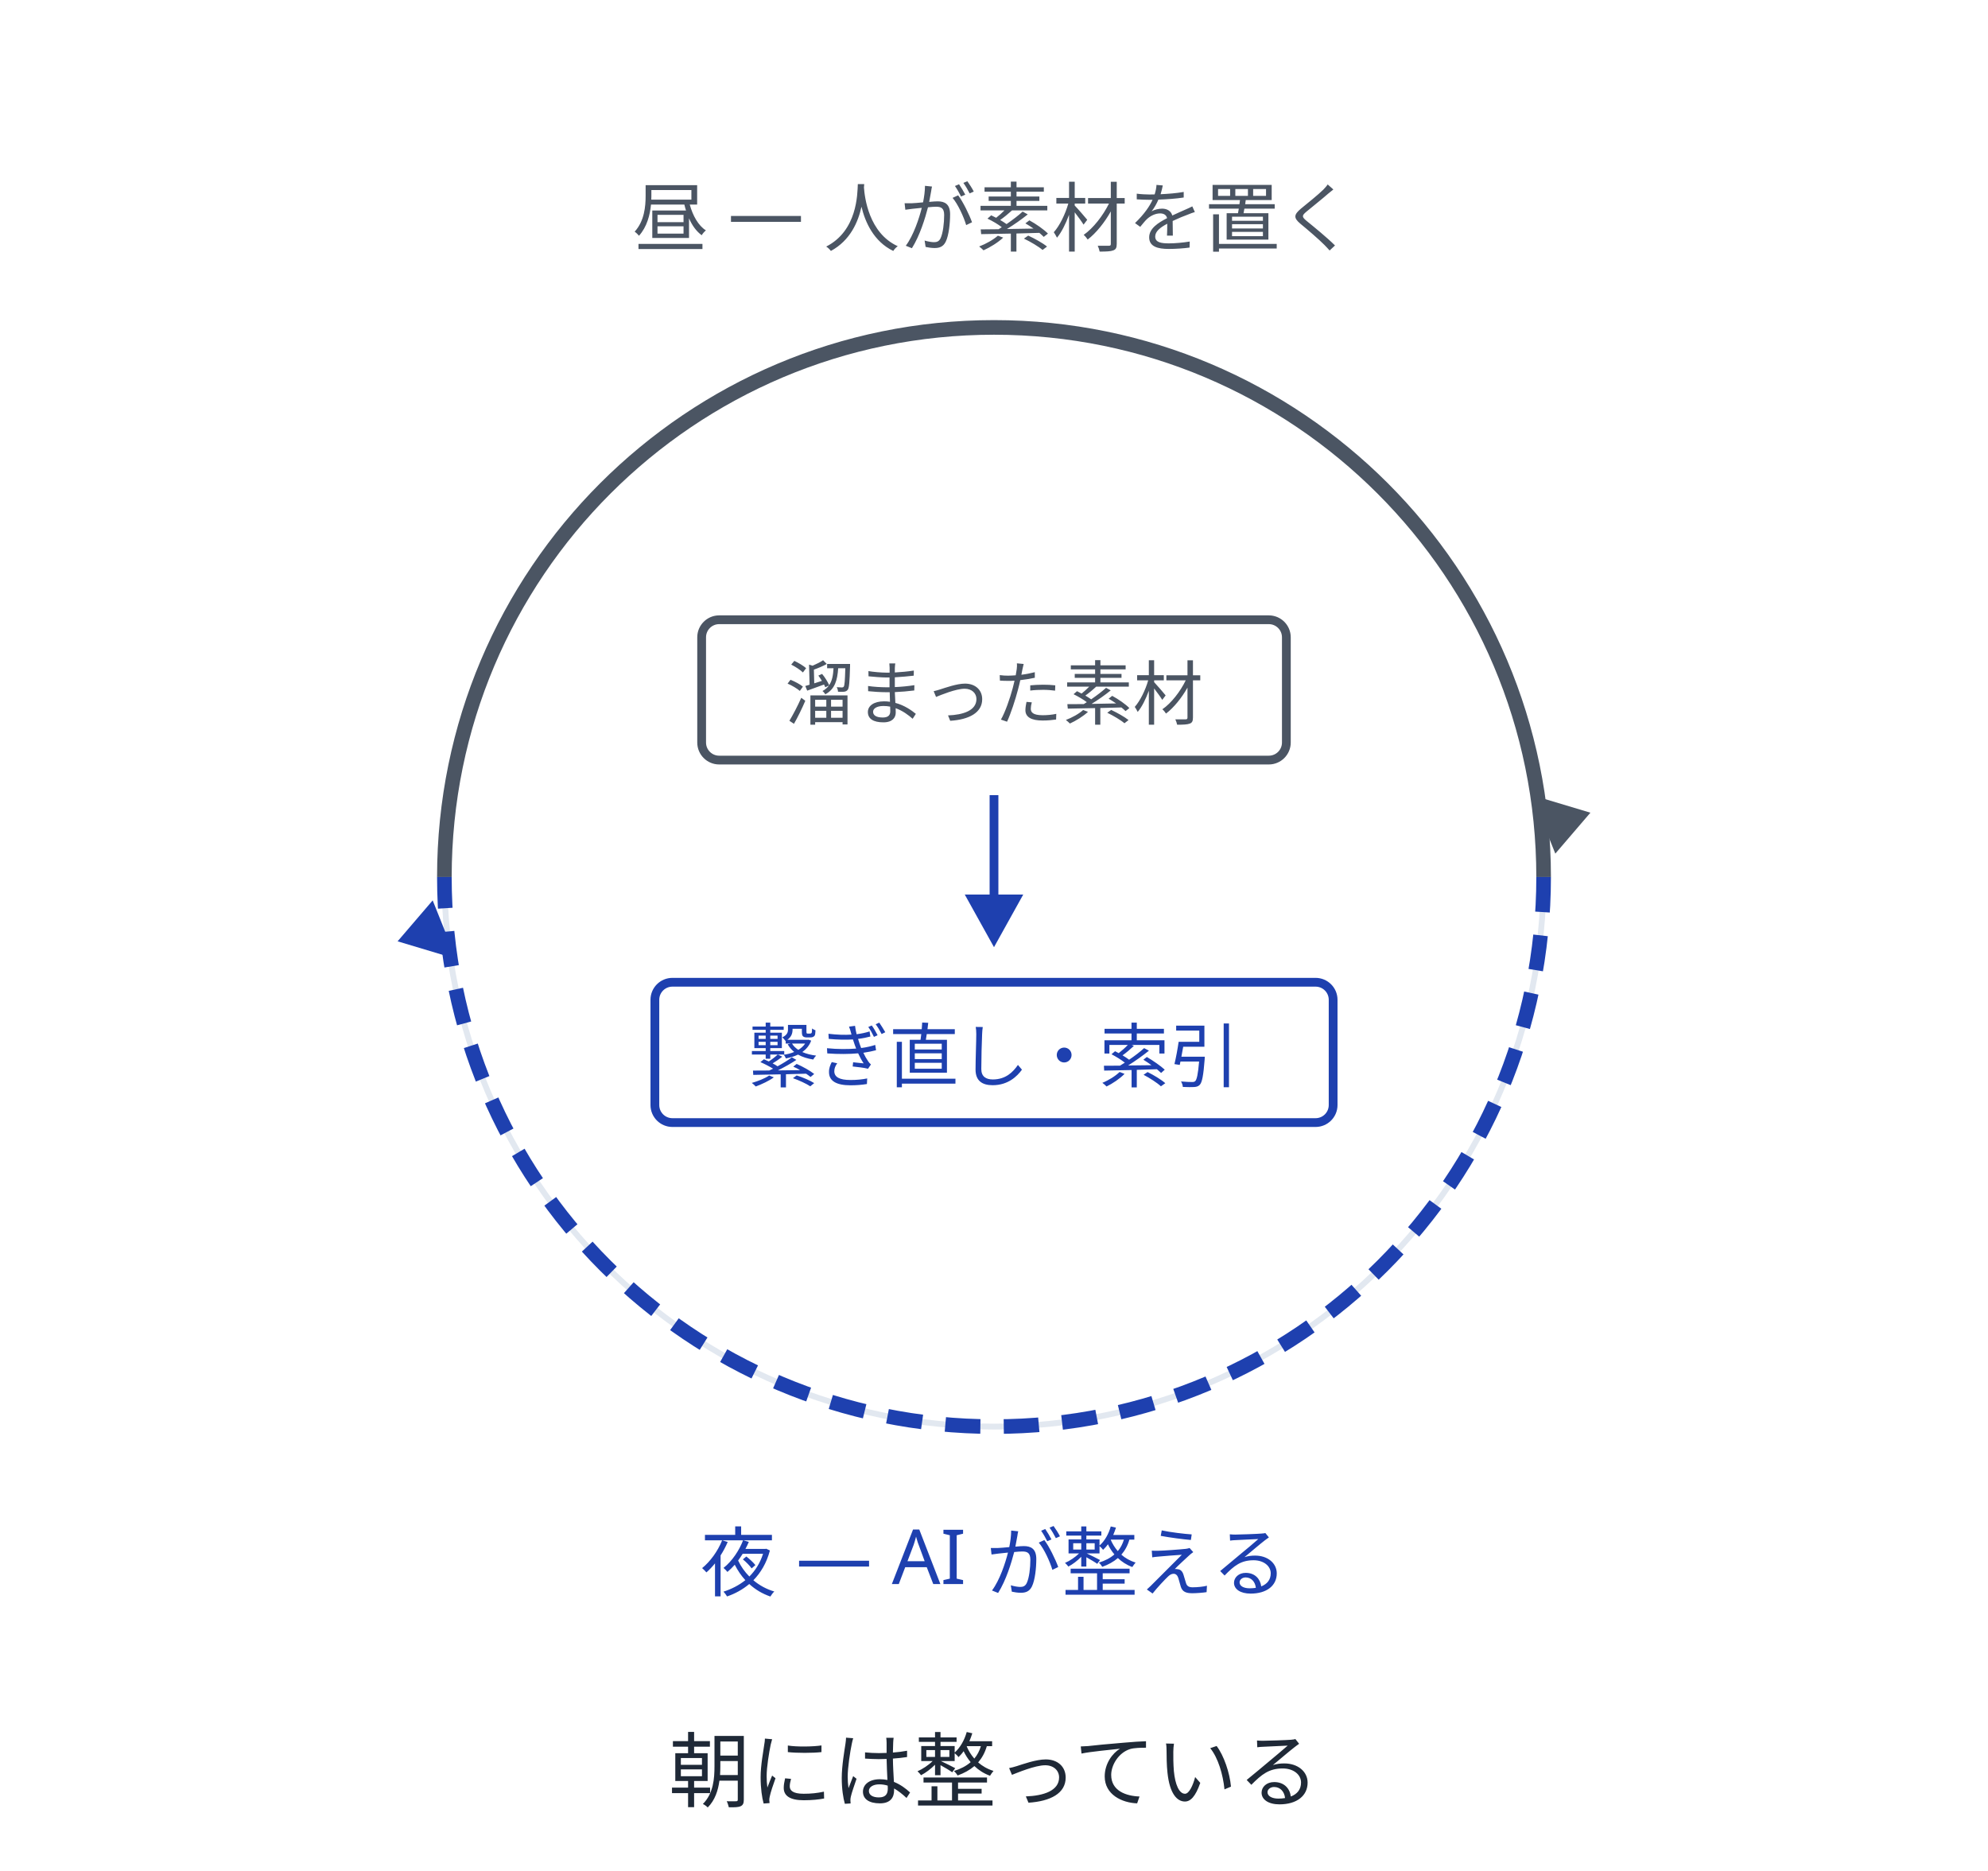
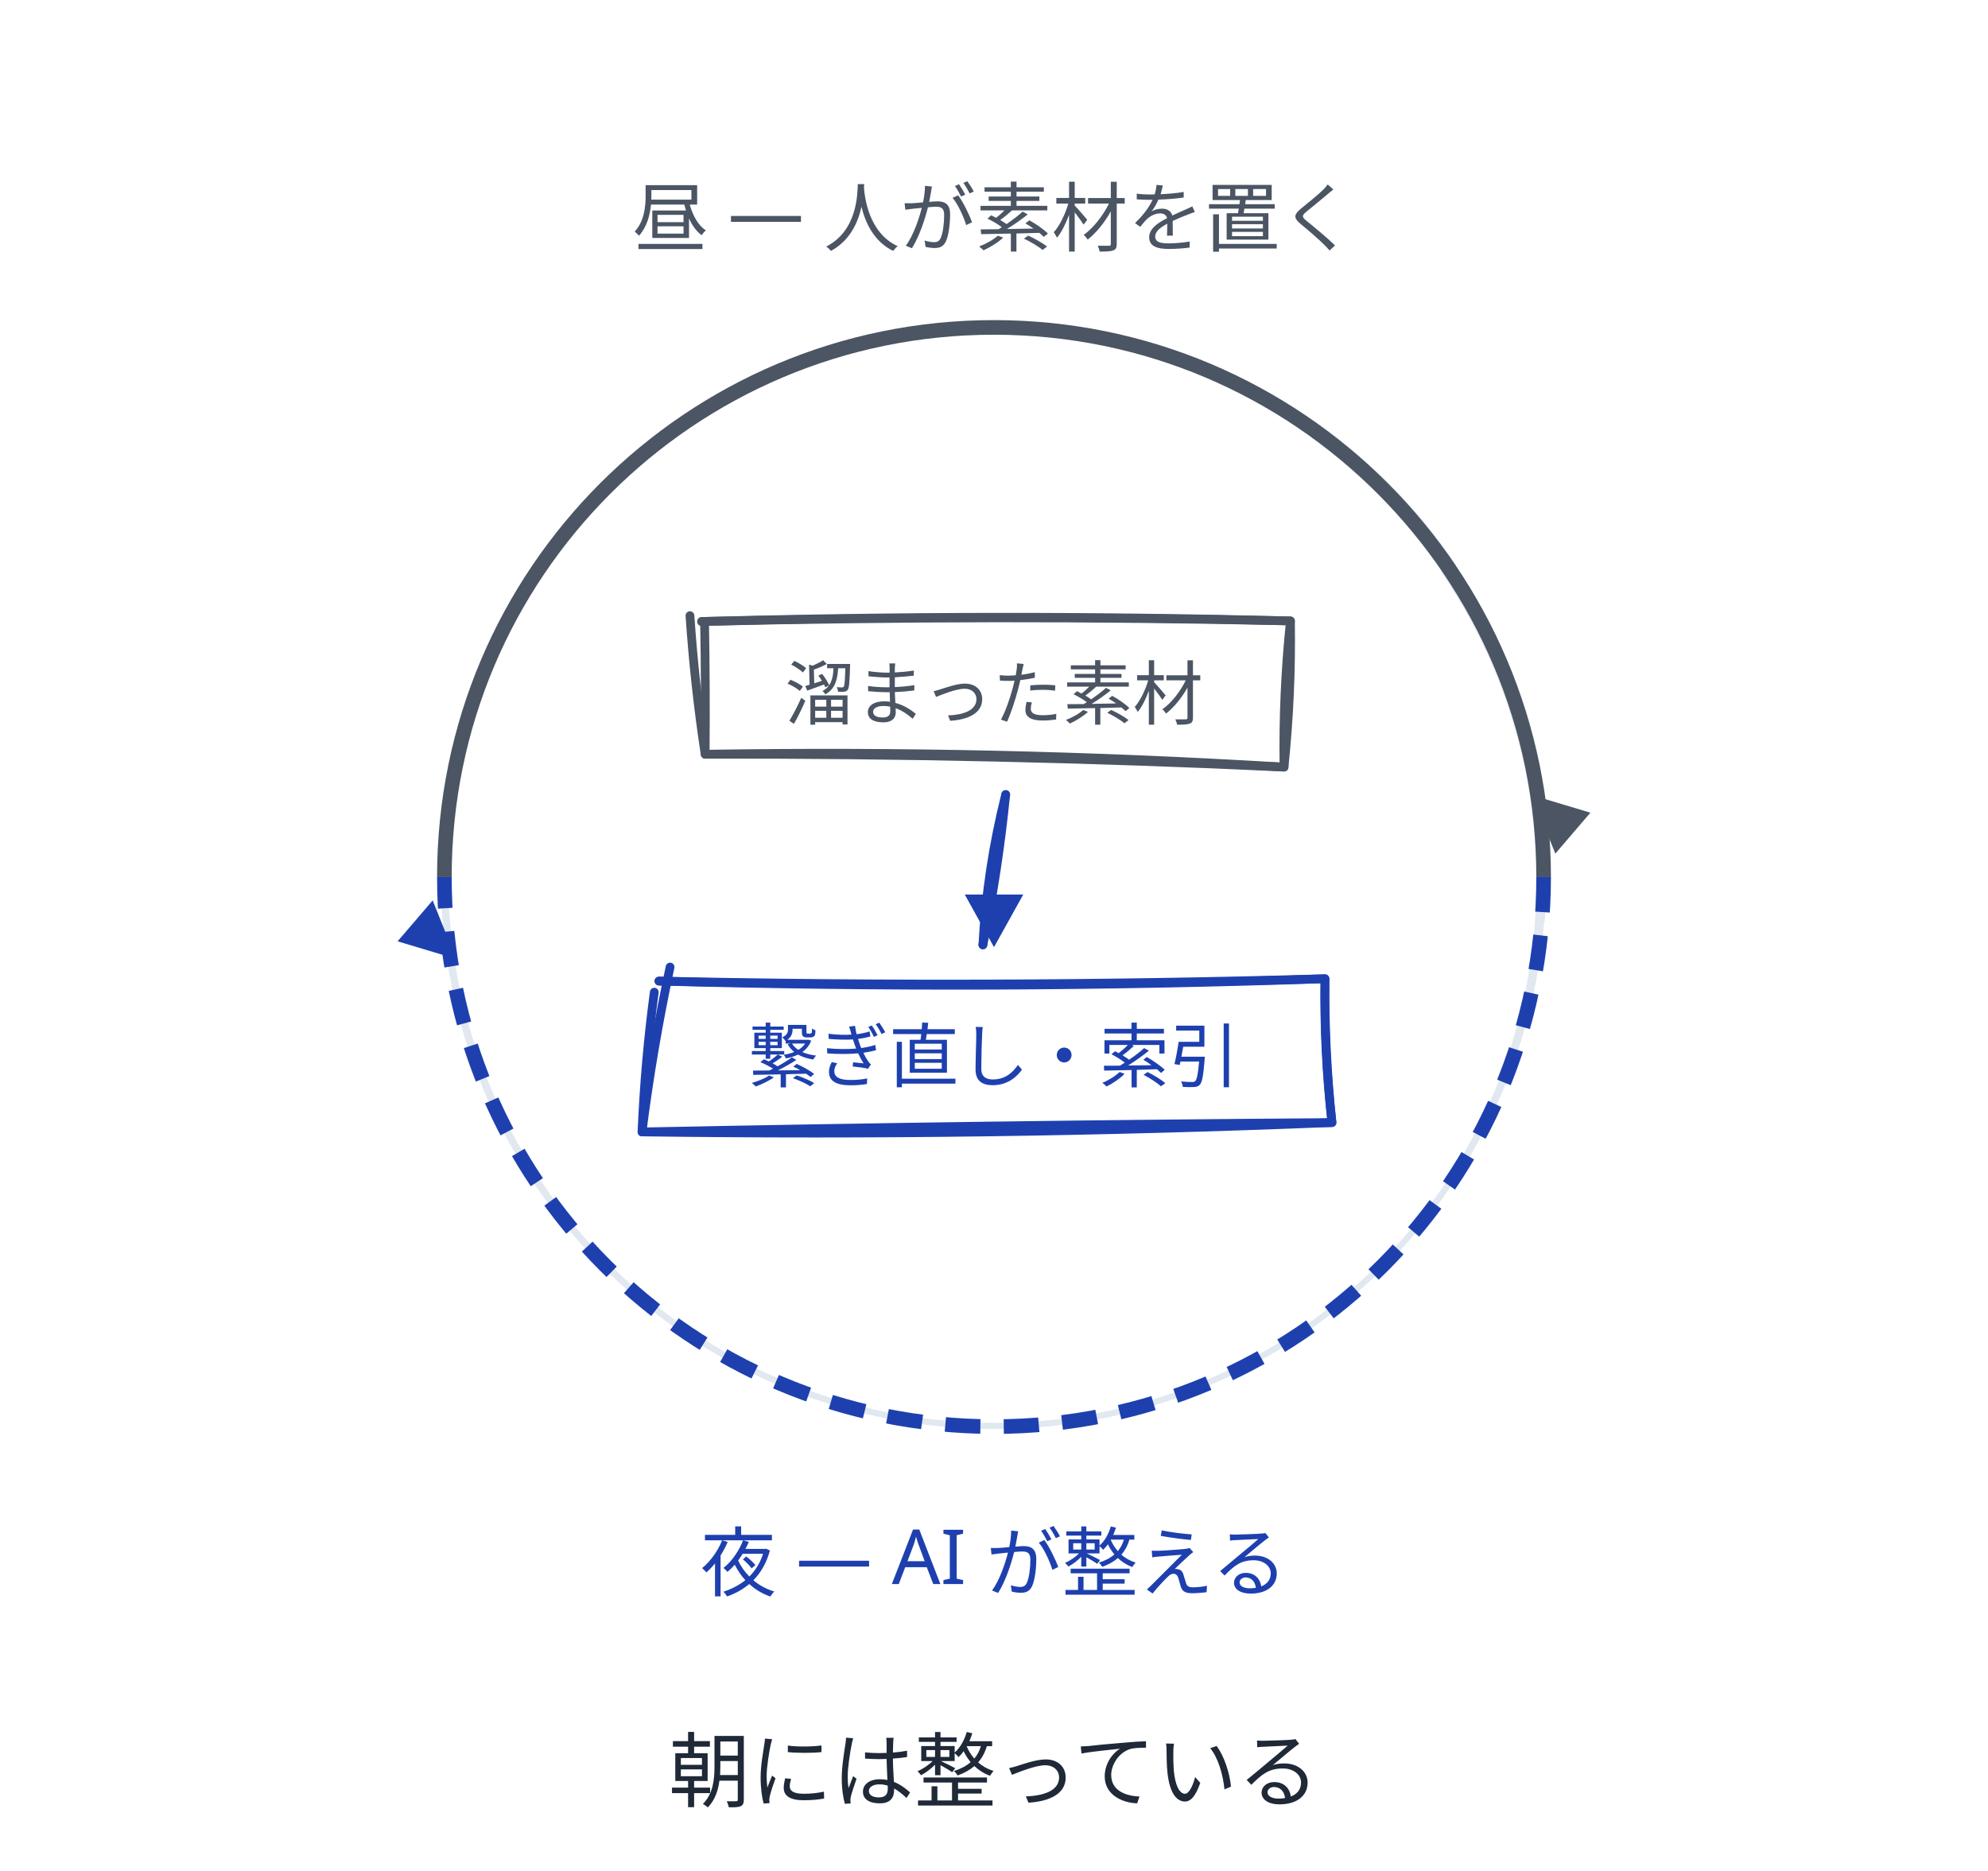
<svg xmlns="http://www.w3.org/2000/svg" width="340" height="320" viewBox="0 0 340 320" preserveAspectRatio="xMidYMid meet">
-   <circle cx="170" cy="150" r="94" fill="none" stroke="#E2E8F0" stroke-width="1" />
+   <path d="M263.6 157.4 C259.5 209 214.3 247.7 162.6 243.6 C110.9 239.5 72.1 194.4 76.2 142.6 C80.2 90.8 125.9 52.9 177.3 57 C228.7 61 267.8 105.6 263.7 157.4" fill="none" stroke="#E2E8F0" stroke-width="1" stroke-linejoin="round" stroke-linecap="round" />
+   <path d="M247 97.7 C275.8 140.2 265.6 198.5 222.7 227.7 C179.9 256.8 121.5 245.6 92.4 202.7 C63.3 159.8 74.3 101.4 117.2 72.3 C160.1 43.1 219 53.4 248.5 96.7" fill="none" stroke="#E2E8F0" stroke-width="1" stroke-linejoin="round" stroke-linecap="round" />
  <path d="M76 150 A94 94 0 0 1 264 150" fill="none" stroke="#4B5563" stroke-width="2.5" />
  <path d="M264 150 A94 94 0 0 1 76 150" fill="none" stroke="#1E40AF" stroke-width="2.5" stroke-dasharray="6 4" />
  <text x="170" y="42" text-anchor="middle" font-family="sans-serif" font-size="13" fill="#4B5563">昼 — 人が素材を置く</text>
  <text x="170" y="272" text-anchor="middle" font-family="sans-serif" font-size="13" fill="#1E40AF">夜 — AI が整える</text>
  <path d="M266 146 l-4 -10 l10 3 z" fill="#4B5563" />
  <path d="M74 154 l4 10 l-10 -3 z" fill="#1E40AF" />
-   <rect x="120" y="106" width="100" height="24" rx="3" fill="none" stroke="#4B5563" stroke-width="1.5" />
+   <path d="M120 106.3 Q170.4 104.9 220.7 106.2 Q220.9 118.7 219.6 131.2 Q170.1 128.9 120.6 129 Q120.7 117.7 120.5 106.4" fill="none" stroke="#4B5563" stroke-width="1.5" stroke-linejoin="round" stroke-linecap="round" />
+   <path d="M120 106.3 Q170.4 105.1 220.7 106.2 Q219.4 118.6 219.6 131.2 Q170.1 128.2 120.6 129 Q118.8 117.2 118 105.3" fill="none" stroke="#4B5563" stroke-width="1.5" stroke-linejoin="round" stroke-linecap="round" />
  <text x="170" y="123" text-anchor="middle" font-family="sans-serif" font-size="12" fill="#4B5563">溜まった素材</text>
-   <line x1="170" y1="136" x2="170" y2="160" stroke="#1E40AF" stroke-width="1.5" />
+   <path d="M172 135.9 Q168.8 148.6 168.1 161.6" fill="none" stroke="#1E40AF" stroke-width="1.5" stroke-linejoin="round" stroke-linecap="round" />
+   <path d="M172 135.9 Q170.7 148.9 168.1 161.6" fill="none" stroke="#1E40AF" stroke-width="1.5" stroke-linejoin="round" stroke-linecap="round" />
  <path d="M170 162 l-5 -9 l10 0 z" fill="#1E40AF" />
-   <rect x="112" y="168" width="116" height="24" rx="3" fill="none" stroke="#1E40AF" stroke-width="1.5" />
+   <path d="M112.7 167.8 Q169.7 169 226.6 167.4 Q226.5 179.8 227.8 192 Q168.8 192.4 109.8 193.6 Q111.6 179.4 114.6 165.4" fill="none" stroke="#1E40AF" stroke-width="1.5" stroke-linejoin="round" stroke-linecap="round" />
+   <path d="M112.7 167.8 Q169.7 169.4 226.6 167.4 Q226.4 179.8 227.8 192 Q168.8 194.4 109.8 193.6 Q110.3 181.6 111.9 169.7" fill="none" stroke="#1E40AF" stroke-width="1.5" stroke-linejoin="round" stroke-linecap="round" />
  <text x="170" y="185" text-anchor="middle" font-family="sans-serif" font-size="12" fill="#1E40AF">繋ぎ直し・索引</text>
  <text x="170" y="308" text-anchor="middle" font-family="sans-serif" font-size="14" fill="#1F2937">朝には整っている</text>
</svg>
